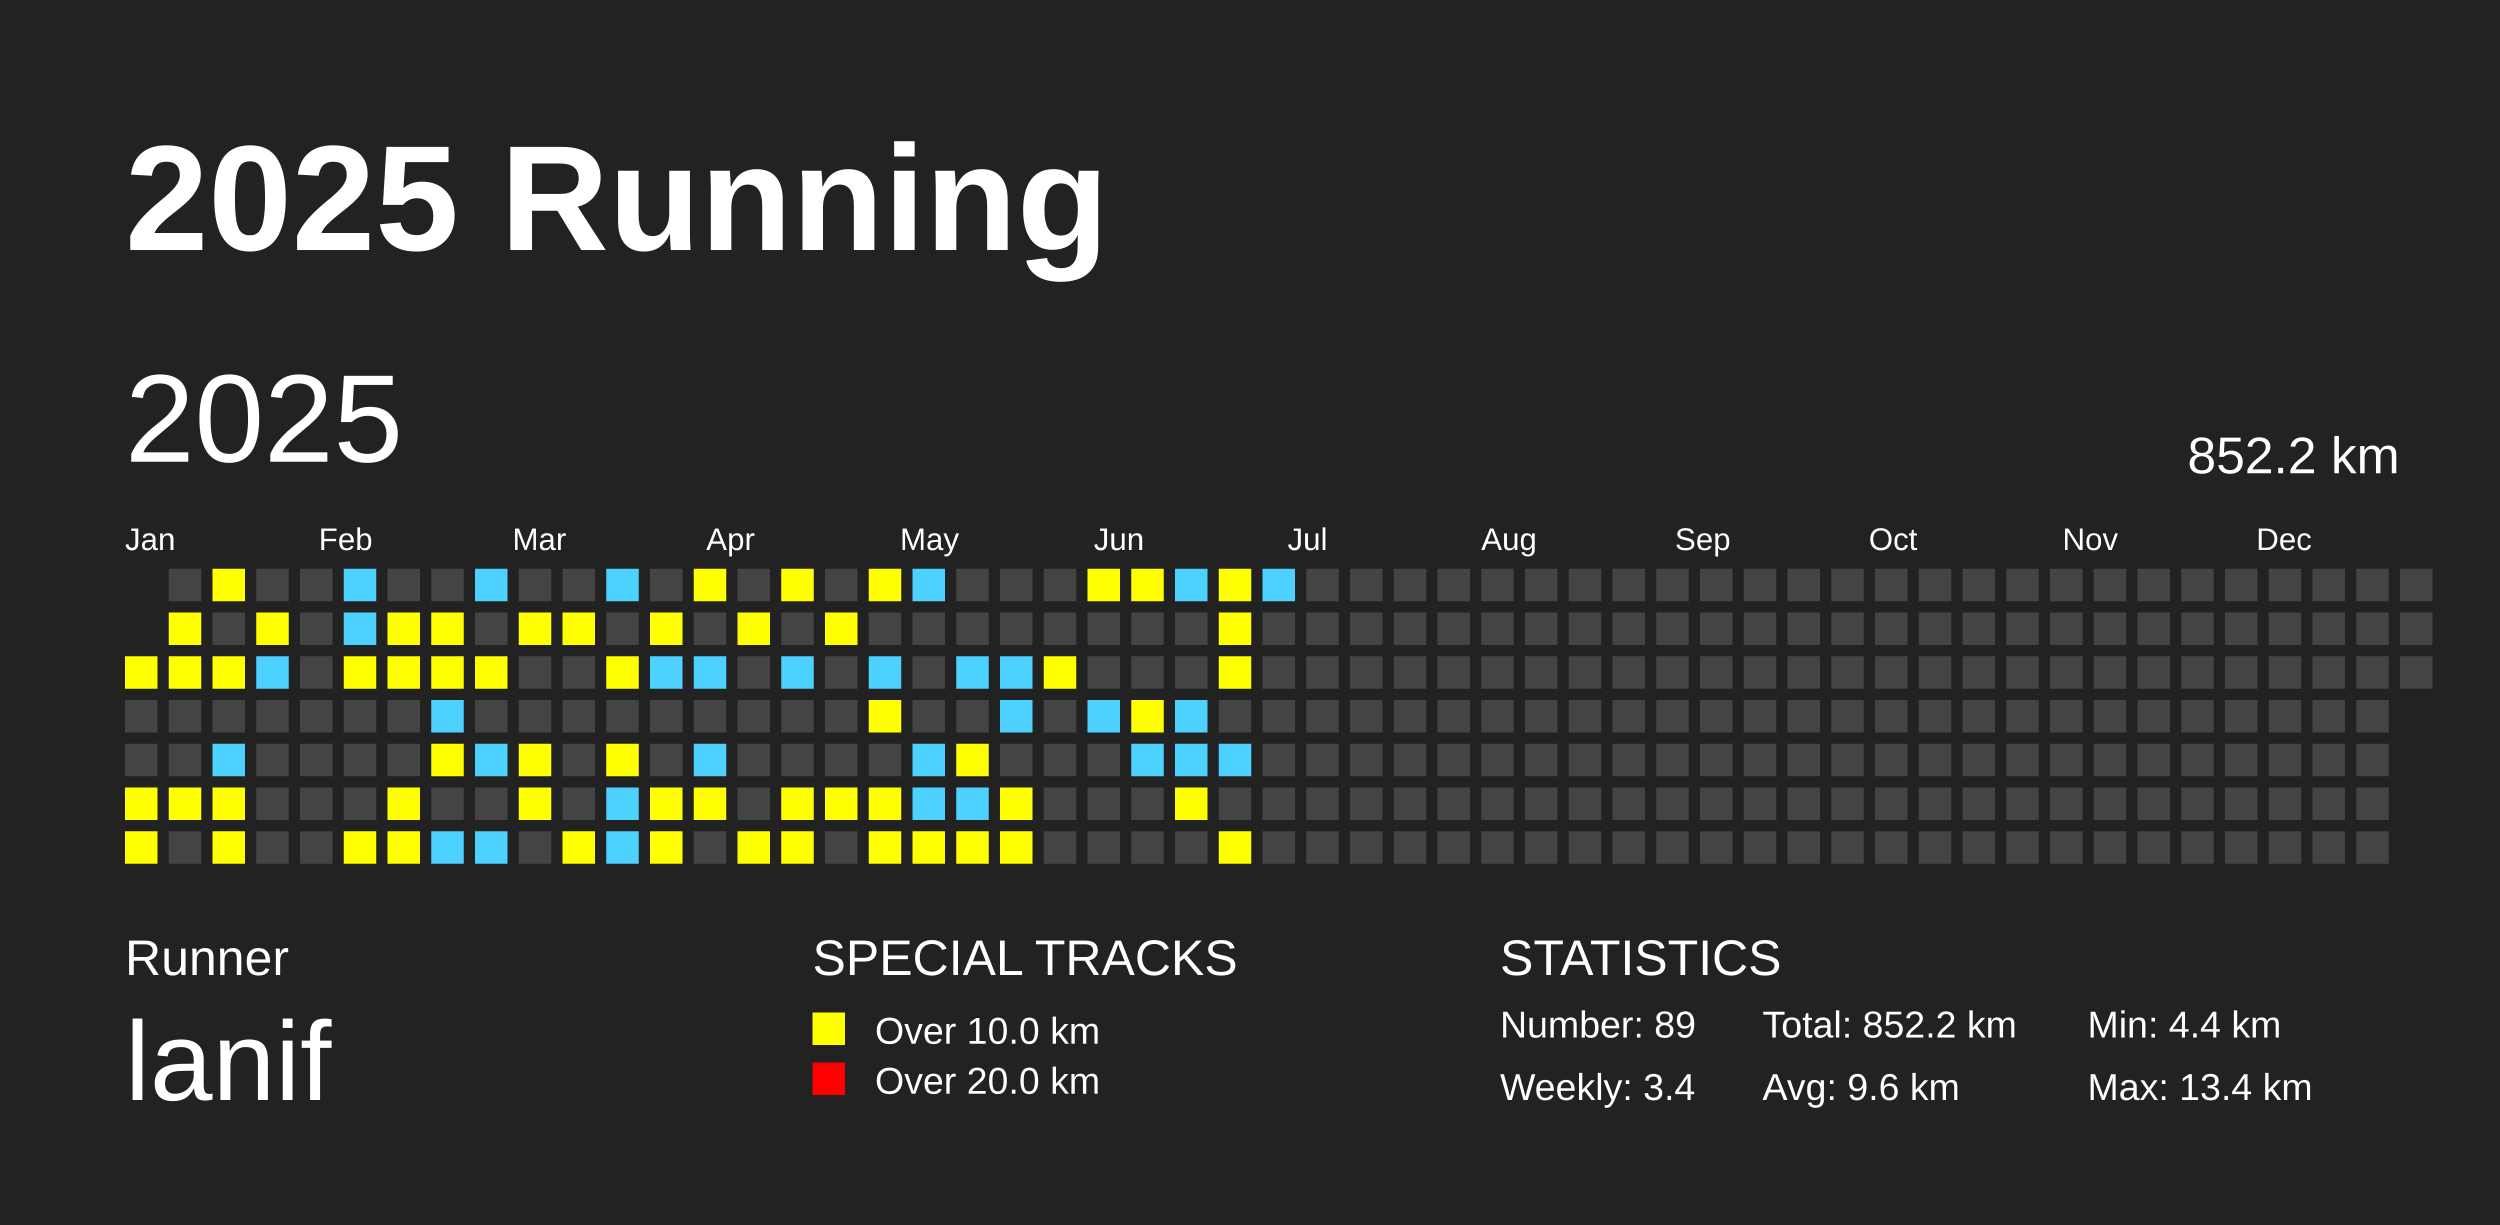
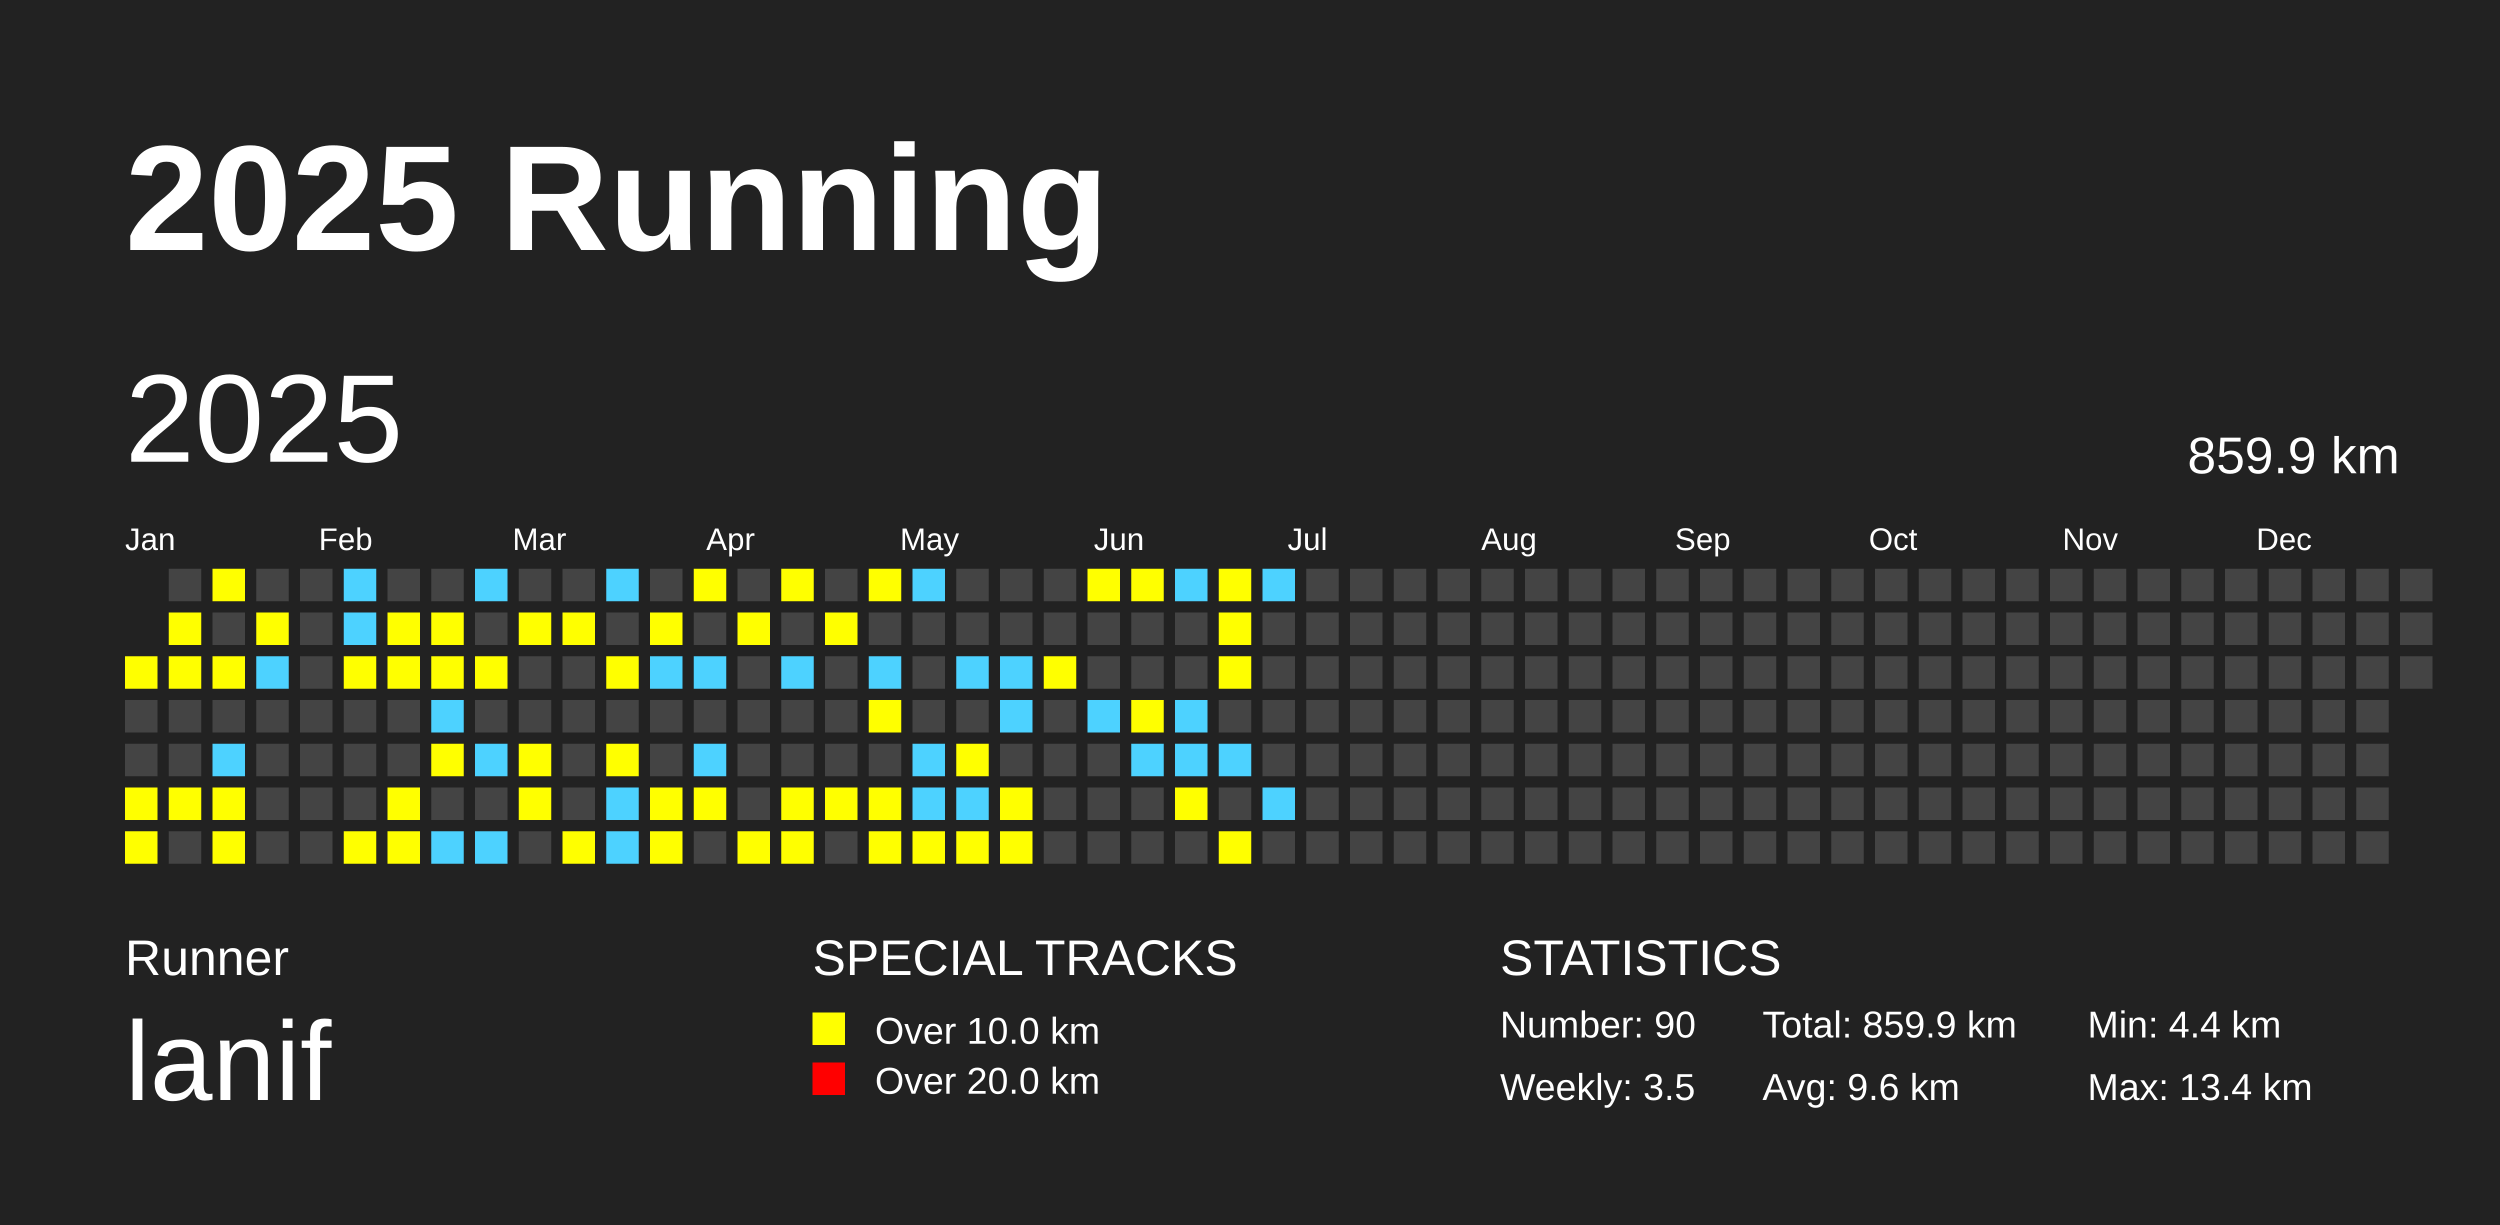
<svg xmlns="http://www.w3.org/2000/svg" baseProfile="full" height="98mm" version="1.1" viewBox="0,0,200,98" width="200mm">
  <defs />
  <rect fill="#222222" height="98" width="200" x="0" y="0" />
  <text fill="#FFFFFF" style="font-size:12px; font-family:Arial; font-weight:bold;" x="10" y="20">2025 Running</text>
  <text fill="#FFFFFF" style="font-size:4px; font-family:Arial" x="10" y="78">Runner</text>
  <text fill="#FFFFFF" style="font-size:9px; font-family:Arial" x="10" y="88">lanif</text>
  <text fill="#FFFFFF" style="font-size:4px; font-family:Arial" x="65" y="78">SPECIAL TRACKS</text>
  <rect fill="yellow" height="2.6" width="2.6" x="65" y="81" />
  <text fill="#FFFFFF" style="font-size:3px; font-family:Arial" x="70" y="83.5">Over 10.0 km</text>
  <rect fill="red" height="2.6" width="2.6" x="65" y="85" />
  <text fill="#FFFFFF" style="font-size:3px; font-family:Arial" x="70" y="87.5">Over 20.0 km</text>
  <text fill="#FFFFFF" style="font-size:4px; font-family:Arial" x="120" y="78">STATISTICS</text>
-   <text fill="#FFFFFF" style="font-size:3px; font-family:Arial" x="120" y="83">Number: 89</text>
-   <text fill="#FFFFFF" style="font-size:3px; font-family:Arial" x="120" y="88">Weekly: 3.4</text>
-   <text fill="#FFFFFF" style="font-size:3px; font-family:Arial" x="141" y="83">Total: 852.2 km</text>
+   <text fill="#FFFFFF" style="font-size:3px; font-family:Arial" x="120" y="83">Number: 90</text>
+   <text fill="#FFFFFF" style="font-size:3px; font-family:Arial" x="120" y="88">Weekly: 3.5</text>
+   <text fill="#FFFFFF" style="font-size:3px; font-family:Arial" x="141" y="83">Total: 859.9 km</text>
  <text fill="#FFFFFF" style="font-size:3px; font-family:Arial" x="141" y="88">Avg: 9.6 km</text>
  <text fill="#FFFFFF" style="font-size:3px; font-family:Arial" x="167" y="83">Min: 4.4 km</text>
  <text fill="#FFFFFF" style="font-size:3px; font-family:Arial" x="167" y="88">Max: 13.4 km</text>
  <text dominant-baseline="hanging" fill="#FFFFFF" style="font-size:10.0px; font-family:Arial;" x="10" y="30">2025</text>
-   <text dominant-baseline="hanging" fill="#FFFFFF" style="font-size:4.125px; font-family:Arial;" x="175" y="35">852.2 km</text>
+   <text dominant-baseline="hanging" fill="#FFFFFF" style="font-size:4.125px; font-family:Arial;" x="175" y="35">859.9 km</text>
  <text fill="#FFFFFF" style="font-size:2.5px; font-family:Arial" x="10.0" y="44">Jan</text>
  <text fill="#FFFFFF" style="font-size:2.5px; font-family:Arial" x="25.5" y="44">Feb</text>
  <text fill="#FFFFFF" style="font-size:2.5px; font-family:Arial" x="41.0" y="44">Mar</text>
  <text fill="#FFFFFF" style="font-size:2.5px; font-family:Arial" x="56.5" y="44">Apr</text>
  <text fill="#FFFFFF" style="font-size:2.5px; font-family:Arial" x="72.0" y="44">May</text>
  <text fill="#FFFFFF" style="font-size:2.5px; font-family:Arial" x="87.5" y="44">Jun</text>
  <text fill="#FFFFFF" style="font-size:2.5px; font-family:Arial" x="103.0" y="44">Jul</text>
  <text fill="#FFFFFF" style="font-size:2.5px; font-family:Arial" x="118.5" y="44">Aug</text>
  <text fill="#FFFFFF" style="font-size:2.5px; font-family:Arial" x="134.0" y="44">Sep</text>
  <text fill="#FFFFFF" style="font-size:2.5px; font-family:Arial" x="149.5" y="44">Oct</text>
  <text fill="#FFFFFF" style="font-size:2.5px; font-family:Arial" x="165.0" y="44">Nov</text>
  <text fill="#FFFFFF" style="font-size:2.5px; font-family:Arial" x="180.5" y="44">Dec</text>
  <rect fill="yellow" height="2.6" width="2.6" x="10.0" y="52.5" />
  <rect fill="#444444" height="2.6" width="2.6" x="10.0" y="56.0" />
  <rect fill="#444444" height="2.6" width="2.6" x="10.0" y="59.5" />
  <rect fill="yellow" height="2.6" width="2.6" x="10.0" y="63.0" />
  <rect fill="yellow" height="2.6" width="2.6" x="10.0" y="66.5" />
  <rect fill="#444444" height="2.6" width="2.6" x="13.5" y="45.5" />
  <rect fill="yellow" height="2.6" width="2.6" x="13.5" y="49.0" />
  <rect fill="yellow" height="2.6" width="2.6" x="13.5" y="52.5" />
  <rect fill="#444444" height="2.6" width="2.6" x="13.5" y="56.0" />
  <rect fill="#444444" height="2.6" width="2.6" x="13.5" y="59.5" />
  <rect fill="yellow" height="2.6" width="2.6" x="13.5" y="63.0" />
  <rect fill="#444444" height="2.6" width="2.6" x="13.5" y="66.5" />
  <rect fill="yellow" height="2.6" width="2.6" x="17.0" y="45.5" />
  <rect fill="#444444" height="2.6" width="2.6" x="17.0" y="49.0" />
  <rect fill="yellow" height="2.6" width="2.6" x="17.0" y="52.5" />
  <rect fill="#444444" height="2.6" width="2.6" x="17.0" y="56.0" />
  <rect fill="#4DD2FF" height="2.6" width="2.6" x="17.0" y="59.5" />
  <rect fill="yellow" height="2.6" width="2.6" x="17.0" y="63.0" />
  <rect fill="yellow" height="2.6" width="2.6" x="17.0" y="66.5" />
  <rect fill="#444444" height="2.6" width="2.6" x="20.5" y="45.5" />
  <rect fill="yellow" height="2.6" width="2.6" x="20.5" y="49.0" />
  <rect fill="#4DD2FF" height="2.6" width="2.6" x="20.5" y="52.5" />
  <rect fill="#444444" height="2.6" width="2.6" x="20.5" y="56.0" />
  <rect fill="#444444" height="2.6" width="2.6" x="20.5" y="59.5" />
  <rect fill="#444444" height="2.6" width="2.6" x="20.5" y="63.0" />
  <rect fill="#444444" height="2.6" width="2.6" x="20.5" y="66.5" />
  <rect fill="#444444" height="2.6" width="2.6" x="24.0" y="45.5" />
  <rect fill="#444444" height="2.6" width="2.6" x="24.0" y="49.0" />
  <rect fill="#444444" height="2.6" width="2.6" x="24.0" y="52.5" />
  <rect fill="#444444" height="2.6" width="2.6" x="24.0" y="56.0" />
  <rect fill="#444444" height="2.6" width="2.6" x="24.0" y="59.5" />
  <rect fill="#444444" height="2.6" width="2.6" x="24.0" y="63.0" />
  <rect fill="#444444" height="2.6" width="2.6" x="24.0" y="66.5" />
  <rect fill="#4DD2FF" height="2.6" width="2.6" x="27.5" y="45.5" />
  <rect fill="#4DD2FF" height="2.6" width="2.6" x="27.5" y="49.0" />
  <rect fill="yellow" height="2.6" width="2.6" x="27.5" y="52.5" />
  <rect fill="#444444" height="2.6" width="2.6" x="27.5" y="56.0" />
  <rect fill="#444444" height="2.6" width="2.6" x="27.5" y="59.5" />
  <rect fill="#444444" height="2.6" width="2.6" x="27.5" y="63.0" />
  <rect fill="yellow" height="2.6" width="2.6" x="27.5" y="66.5" />
  <rect fill="#444444" height="2.6" width="2.6" x="31.0" y="45.5" />
  <rect fill="yellow" height="2.6" width="2.6" x="31.0" y="49.0" />
  <rect fill="yellow" height="2.6" width="2.6" x="31.0" y="52.5" />
  <rect fill="#444444" height="2.6" width="2.6" x="31.0" y="56.0" />
  <rect fill="#444444" height="2.6" width="2.6" x="31.0" y="59.5" />
  <rect fill="yellow" height="2.6" width="2.6" x="31.0" y="63.0" />
  <rect fill="yellow" height="2.6" width="2.6" x="31.0" y="66.5" />
  <rect fill="#444444" height="2.6" width="2.6" x="34.5" y="45.5" />
  <rect fill="yellow" height="2.6" width="2.6" x="34.5" y="49.0" />
  <rect fill="yellow" height="2.6" width="2.6" x="34.5" y="52.5" />
  <rect fill="#4DD2FF" height="2.6" width="2.6" x="34.5" y="56.0" />
  <rect fill="yellow" height="2.6" width="2.6" x="34.5" y="59.5" />
  <rect fill="#444444" height="2.6" width="2.6" x="34.5" y="63.0" />
  <rect fill="#4DD2FF" height="2.6" width="2.6" x="34.5" y="66.5" />
  <rect fill="#4DD2FF" height="2.6" width="2.6" x="38.0" y="45.5" />
  <rect fill="#444444" height="2.6" width="2.6" x="38.0" y="49.0" />
  <rect fill="yellow" height="2.6" width="2.6" x="38.0" y="52.5" />
  <rect fill="#444444" height="2.6" width="2.6" x="38.0" y="56.0" />
  <rect fill="#4DD2FF" height="2.6" width="2.6" x="38.0" y="59.5" />
  <rect fill="#444444" height="2.6" width="2.6" x="38.0" y="63.0" />
  <rect fill="#4DD2FF" height="2.6" width="2.6" x="38.0" y="66.5" />
  <rect fill="#444444" height="2.6" width="2.6" x="41.5" y="45.5" />
  <rect fill="yellow" height="2.6" width="2.6" x="41.5" y="49.0" />
  <rect fill="#444444" height="2.6" width="2.6" x="41.5" y="52.5" />
  <rect fill="#444444" height="2.6" width="2.6" x="41.5" y="56.0" />
  <rect fill="yellow" height="2.6" width="2.6" x="41.5" y="59.5" />
  <rect fill="yellow" height="2.6" width="2.6" x="41.5" y="63.0" />
  <rect fill="#444444" height="2.6" width="2.6" x="41.5" y="66.5" />
  <rect fill="#444444" height="2.6" width="2.6" x="45.0" y="45.5" />
  <rect fill="yellow" height="2.6" width="2.6" x="45.0" y="49.0" />
  <rect fill="#444444" height="2.6" width="2.6" x="45.0" y="52.5" />
  <rect fill="#444444" height="2.6" width="2.6" x="45.0" y="56.0" />
  <rect fill="#444444" height="2.6" width="2.6" x="45.0" y="59.5" />
  <rect fill="#444444" height="2.6" width="2.6" x="45.0" y="63.0" />
  <rect fill="yellow" height="2.6" width="2.6" x="45.0" y="66.5" />
  <rect fill="#4DD2FF" height="2.6" width="2.6" x="48.5" y="45.5" />
  <rect fill="#444444" height="2.6" width="2.6" x="48.5" y="49.0" />
  <rect fill="yellow" height="2.6" width="2.6" x="48.5" y="52.5" />
  <rect fill="#444444" height="2.6" width="2.6" x="48.5" y="56.0" />
  <rect fill="yellow" height="2.6" width="2.6" x="48.5" y="59.5" />
  <rect fill="#4DD2FF" height="2.6" width="2.6" x="48.5" y="63.0" />
  <rect fill="#4DD2FF" height="2.6" width="2.6" x="48.5" y="66.5" />
  <rect fill="#444444" height="2.6" width="2.6" x="52.0" y="45.5" />
  <rect fill="yellow" height="2.6" width="2.6" x="52.0" y="49.0" />
  <rect fill="#4DD2FF" height="2.6" width="2.6" x="52.0" y="52.5" />
  <rect fill="#444444" height="2.6" width="2.6" x="52.0" y="56.0" />
  <rect fill="#444444" height="2.6" width="2.6" x="52.0" y="59.5" />
  <rect fill="yellow" height="2.6" width="2.6" x="52.0" y="63.0" />
  <rect fill="yellow" height="2.6" width="2.6" x="52.0" y="66.5" />
  <rect fill="yellow" height="2.6" width="2.6" x="55.5" y="45.5" />
  <rect fill="#444444" height="2.6" width="2.6" x="55.5" y="49.0" />
  <rect fill="#4DD2FF" height="2.6" width="2.6" x="55.5" y="52.5" />
  <rect fill="#444444" height="2.6" width="2.6" x="55.5" y="56.0" />
  <rect fill="#4DD2FF" height="2.6" width="2.6" x="55.5" y="59.5" />
  <rect fill="yellow" height="2.6" width="2.6" x="55.5" y="63.0" />
  <rect fill="#444444" height="2.6" width="2.6" x="55.5" y="66.5" />
  <rect fill="#444444" height="2.6" width="2.6" x="59.0" y="45.5" />
  <rect fill="yellow" height="2.6" width="2.6" x="59.0" y="49.0" />
  <rect fill="#444444" height="2.6" width="2.6" x="59.0" y="52.5" />
  <rect fill="#444444" height="2.6" width="2.6" x="59.0" y="56.0" />
  <rect fill="#444444" height="2.6" width="2.6" x="59.0" y="59.5" />
  <rect fill="#444444" height="2.6" width="2.6" x="59.0" y="63.0" />
  <rect fill="yellow" height="2.6" width="2.6" x="59.0" y="66.5" />
  <rect fill="yellow" height="2.6" width="2.6" x="62.5" y="45.5" />
  <rect fill="#444444" height="2.6" width="2.6" x="62.5" y="49.0" />
  <rect fill="#4DD2FF" height="2.6" width="2.6" x="62.5" y="52.5" />
  <rect fill="#444444" height="2.6" width="2.6" x="62.5" y="56.0" />
  <rect fill="#444444" height="2.6" width="2.6" x="62.5" y="59.5" />
  <rect fill="yellow" height="2.6" width="2.6" x="62.5" y="63.0" />
  <rect fill="yellow" height="2.6" width="2.6" x="62.5" y="66.5" />
  <rect fill="#444444" height="2.6" width="2.6" x="66.0" y="45.5" />
  <rect fill="yellow" height="2.6" width="2.6" x="66.0" y="49.0" />
  <rect fill="#444444" height="2.6" width="2.6" x="66.0" y="52.5" />
  <rect fill="#444444" height="2.6" width="2.6" x="66.0" y="56.0" />
  <rect fill="#444444" height="2.6" width="2.6" x="66.0" y="59.5" />
  <rect fill="yellow" height="2.6" width="2.6" x="66.0" y="63.0" />
  <rect fill="#444444" height="2.6" width="2.6" x="66.0" y="66.5" />
  <rect fill="yellow" height="2.6" width="2.6" x="69.5" y="45.5" />
  <rect fill="#444444" height="2.6" width="2.6" x="69.5" y="49.0" />
  <rect fill="#4DD2FF" height="2.6" width="2.6" x="69.5" y="52.5" />
  <rect fill="yellow" height="2.6" width="2.6" x="69.5" y="56.0" />
  <rect fill="#444444" height="2.6" width="2.6" x="69.5" y="59.5" />
  <rect fill="yellow" height="2.6" width="2.6" x="69.5" y="63.0" />
  <rect fill="yellow" height="2.6" width="2.6" x="69.5" y="66.5" />
  <rect fill="#4DD2FF" height="2.6" width="2.6" x="73.0" y="45.5" />
  <rect fill="#444444" height="2.6" width="2.6" x="73.0" y="49.0" />
  <rect fill="#444444" height="2.6" width="2.6" x="73.0" y="52.5" />
  <rect fill="#444444" height="2.6" width="2.6" x="73.0" y="56.0" />
  <rect fill="#4DD2FF" height="2.6" width="2.6" x="73.0" y="59.5" />
  <rect fill="#4DD2FF" height="2.6" width="2.6" x="73.0" y="63.0" />
  <rect fill="yellow" height="2.6" width="2.6" x="73.0" y="66.5" />
  <rect fill="#444444" height="2.6" width="2.6" x="76.5" y="45.5" />
  <rect fill="#444444" height="2.6" width="2.6" x="76.5" y="49.0" />
  <rect fill="#4DD2FF" height="2.6" width="2.6" x="76.5" y="52.5" />
  <rect fill="#444444" height="2.6" width="2.6" x="76.5" y="56.0" />
  <rect fill="yellow" height="2.6" width="2.6" x="76.5" y="59.5" />
  <rect fill="#4DD2FF" height="2.6" width="2.6" x="76.5" y="63.0" />
  <rect fill="yellow" height="2.6" width="2.6" x="76.5" y="66.5" />
  <rect fill="#444444" height="2.6" width="2.6" x="80.0" y="45.5" />
  <rect fill="#444444" height="2.6" width="2.6" x="80.0" y="49.0" />
  <rect fill="#4DD2FF" height="2.6" width="2.6" x="80.0" y="52.5" />
  <rect fill="#4DD2FF" height="2.6" width="2.6" x="80.0" y="56.0" />
  <rect fill="#444444" height="2.6" width="2.6" x="80.0" y="59.5" />
  <rect fill="yellow" height="2.6" width="2.6" x="80.0" y="63.0" />
  <rect fill="yellow" height="2.6" width="2.6" x="80.0" y="66.5" />
  <rect fill="#444444" height="2.6" width="2.6" x="83.5" y="45.5" />
  <rect fill="#444444" height="2.6" width="2.6" x="83.5" y="49.0" />
  <rect fill="yellow" height="2.6" width="2.6" x="83.5" y="52.5" />
  <rect fill="#444444" height="2.6" width="2.6" x="83.5" y="56.0" />
  <rect fill="#444444" height="2.6" width="2.6" x="83.5" y="59.5" />
  <rect fill="#444444" height="2.6" width="2.6" x="83.5" y="63.0" />
  <rect fill="#444444" height="2.6" width="2.6" x="83.5" y="66.5" />
  <rect fill="yellow" height="2.6" width="2.6" x="87.0" y="45.5" />
  <rect fill="#444444" height="2.6" width="2.6" x="87.0" y="49.0" />
  <rect fill="#444444" height="2.6" width="2.6" x="87.0" y="52.5" />
  <rect fill="#4DD2FF" height="2.6" width="2.6" x="87.0" y="56.0" />
  <rect fill="#444444" height="2.6" width="2.6" x="87.0" y="59.5" />
  <rect fill="#444444" height="2.6" width="2.6" x="87.0" y="63.0" />
  <rect fill="#444444" height="2.6" width="2.6" x="87.0" y="66.5" />
  <rect fill="yellow" height="2.6" width="2.6" x="90.5" y="45.5" />
  <rect fill="#444444" height="2.6" width="2.6" x="90.5" y="49.0" />
  <rect fill="#444444" height="2.6" width="2.6" x="90.5" y="52.5" />
  <rect fill="yellow" height="2.6" width="2.6" x="90.5" y="56.0" />
  <rect fill="#4DD2FF" height="2.6" width="2.6" x="90.5" y="59.5" />
  <rect fill="#444444" height="2.6" width="2.6" x="90.5" y="63.0" />
  <rect fill="#444444" height="2.6" width="2.6" x="90.5" y="66.5" />
  <rect fill="#4DD2FF" height="2.6" width="2.6" x="94.0" y="45.5" />
  <rect fill="#444444" height="2.6" width="2.6" x="94.0" y="49.0" />
  <rect fill="#444444" height="2.6" width="2.6" x="94.0" y="52.5" />
  <rect fill="#4DD2FF" height="2.6" width="2.6" x="94.0" y="56.0" />
  <rect fill="#4DD2FF" height="2.6" width="2.6" x="94.0" y="59.5" />
  <rect fill="yellow" height="2.6" width="2.6" x="94.0" y="63.0" />
  <rect fill="#444444" height="2.6" width="2.6" x="94.0" y="66.5" />
  <rect fill="yellow" height="2.6" width="2.6" x="97.5" y="45.5" />
  <rect fill="yellow" height="2.6" width="2.6" x="97.5" y="49.0" />
  <rect fill="yellow" height="2.6" width="2.6" x="97.5" y="52.5" />
  <rect fill="#444444" height="2.6" width="2.6" x="97.5" y="56.0" />
  <rect fill="#4DD2FF" height="2.6" width="2.6" x="97.5" y="59.5" />
  <rect fill="#444444" height="2.6" width="2.6" x="97.5" y="63.0" />
  <rect fill="yellow" height="2.6" width="2.6" x="97.5" y="66.5" />
  <rect fill="#4DD2FF" height="2.6" width="2.6" x="101.0" y="45.5" />
  <rect fill="#444444" height="2.6" width="2.6" x="101.0" y="49.0" />
  <rect fill="#444444" height="2.6" width="2.6" x="101.0" y="52.5" />
  <rect fill="#444444" height="2.6" width="2.6" x="101.0" y="56.0" />
  <rect fill="#444444" height="2.6" width="2.6" x="101.0" y="59.5" />
-   <rect fill="#444444" height="2.6" width="2.6" x="101.0" y="63.0" />
+   <rect fill="#4DD2FF" height="2.6" width="2.6" x="101.0" y="63.0" />
  <rect fill="#444444" height="2.6" width="2.6" x="101.0" y="66.5" />
  <rect fill="#444444" height="2.6" width="2.6" x="104.5" y="45.5" />
  <rect fill="#444444" height="2.6" width="2.6" x="104.5" y="49.0" />
  <rect fill="#444444" height="2.6" width="2.6" x="104.5" y="52.5" />
  <rect fill="#444444" height="2.6" width="2.6" x="104.5" y="56.0" />
  <rect fill="#444444" height="2.6" width="2.6" x="104.5" y="59.5" />
  <rect fill="#444444" height="2.6" width="2.6" x="104.5" y="63.0" />
  <rect fill="#444444" height="2.6" width="2.6" x="104.5" y="66.5" />
  <rect fill="#444444" height="2.6" width="2.6" x="108.0" y="45.5" />
  <rect fill="#444444" height="2.6" width="2.6" x="108.0" y="49.0" />
  <rect fill="#444444" height="2.6" width="2.6" x="108.0" y="52.5" />
  <rect fill="#444444" height="2.6" width="2.6" x="108.0" y="56.0" />
  <rect fill="#444444" height="2.6" width="2.6" x="108.0" y="59.5" />
  <rect fill="#444444" height="2.6" width="2.6" x="108.0" y="63.0" />
  <rect fill="#444444" height="2.6" width="2.6" x="108.0" y="66.5" />
  <rect fill="#444444" height="2.6" width="2.6" x="111.5" y="45.5" />
  <rect fill="#444444" height="2.6" width="2.6" x="111.5" y="49.0" />
  <rect fill="#444444" height="2.6" width="2.6" x="111.5" y="52.5" />
  <rect fill="#444444" height="2.6" width="2.6" x="111.5" y="56.0" />
  <rect fill="#444444" height="2.6" width="2.6" x="111.5" y="59.5" />
  <rect fill="#444444" height="2.6" width="2.6" x="111.5" y="63.0" />
  <rect fill="#444444" height="2.6" width="2.6" x="111.5" y="66.5" />
  <rect fill="#444444" height="2.6" width="2.6" x="115.0" y="45.5" />
  <rect fill="#444444" height="2.6" width="2.6" x="115.0" y="49.0" />
  <rect fill="#444444" height="2.6" width="2.6" x="115.0" y="52.5" />
  <rect fill="#444444" height="2.6" width="2.6" x="115.0" y="56.0" />
  <rect fill="#444444" height="2.6" width="2.6" x="115.0" y="59.5" />
  <rect fill="#444444" height="2.6" width="2.6" x="115.0" y="63.0" />
  <rect fill="#444444" height="2.6" width="2.6" x="115.0" y="66.5" />
  <rect fill="#444444" height="2.6" width="2.6" x="118.5" y="45.5" />
  <rect fill="#444444" height="2.6" width="2.6" x="118.5" y="49.0" />
  <rect fill="#444444" height="2.6" width="2.6" x="118.5" y="52.5" />
  <rect fill="#444444" height="2.6" width="2.6" x="118.5" y="56.0" />
  <rect fill="#444444" height="2.6" width="2.6" x="118.5" y="59.5" />
  <rect fill="#444444" height="2.6" width="2.6" x="118.5" y="63.0" />
  <rect fill="#444444" height="2.6" width="2.6" x="118.5" y="66.5" />
  <rect fill="#444444" height="2.6" width="2.6" x="122.0" y="45.5" />
  <rect fill="#444444" height="2.6" width="2.6" x="122.0" y="49.0" />
  <rect fill="#444444" height="2.6" width="2.6" x="122.0" y="52.5" />
  <rect fill="#444444" height="2.6" width="2.6" x="122.0" y="56.0" />
  <rect fill="#444444" height="2.6" width="2.6" x="122.0" y="59.5" />
  <rect fill="#444444" height="2.6" width="2.6" x="122.0" y="63.0" />
  <rect fill="#444444" height="2.6" width="2.6" x="122.0" y="66.5" />
  <rect fill="#444444" height="2.6" width="2.6" x="125.5" y="45.5" />
  <rect fill="#444444" height="2.6" width="2.6" x="125.5" y="49.0" />
  <rect fill="#444444" height="2.6" width="2.6" x="125.5" y="52.5" />
  <rect fill="#444444" height="2.6" width="2.6" x="125.5" y="56.0" />
  <rect fill="#444444" height="2.6" width="2.6" x="125.5" y="59.5" />
  <rect fill="#444444" height="2.6" width="2.6" x="125.5" y="63.0" />
  <rect fill="#444444" height="2.6" width="2.6" x="125.5" y="66.5" />
  <rect fill="#444444" height="2.6" width="2.6" x="129.0" y="45.5" />
  <rect fill="#444444" height="2.6" width="2.6" x="129.0" y="49.0" />
  <rect fill="#444444" height="2.6" width="2.6" x="129.0" y="52.5" />
  <rect fill="#444444" height="2.6" width="2.6" x="129.0" y="56.0" />
  <rect fill="#444444" height="2.6" width="2.6" x="129.0" y="59.5" />
  <rect fill="#444444" height="2.6" width="2.6" x="129.0" y="63.0" />
  <rect fill="#444444" height="2.6" width="2.6" x="129.0" y="66.5" />
  <rect fill="#444444" height="2.6" width="2.6" x="132.5" y="45.5" />
  <rect fill="#444444" height="2.6" width="2.6" x="132.5" y="49.0" />
  <rect fill="#444444" height="2.6" width="2.6" x="132.5" y="52.5" />
  <rect fill="#444444" height="2.6" width="2.6" x="132.5" y="56.0" />
  <rect fill="#444444" height="2.6" width="2.6" x="132.5" y="59.5" />
  <rect fill="#444444" height="2.6" width="2.6" x="132.5" y="63.0" />
  <rect fill="#444444" height="2.6" width="2.6" x="132.5" y="66.5" />
  <rect fill="#444444" height="2.6" width="2.6" x="136.0" y="45.5" />
  <rect fill="#444444" height="2.6" width="2.6" x="136.0" y="49.0" />
  <rect fill="#444444" height="2.6" width="2.6" x="136.0" y="52.5" />
  <rect fill="#444444" height="2.6" width="2.6" x="136.0" y="56.0" />
  <rect fill="#444444" height="2.6" width="2.6" x="136.0" y="59.5" />
  <rect fill="#444444" height="2.6" width="2.6" x="136.0" y="63.0" />
  <rect fill="#444444" height="2.6" width="2.6" x="136.0" y="66.5" />
  <rect fill="#444444" height="2.6" width="2.6" x="139.5" y="45.5" />
  <rect fill="#444444" height="2.6" width="2.6" x="139.5" y="49.0" />
  <rect fill="#444444" height="2.6" width="2.6" x="139.5" y="52.5" />
  <rect fill="#444444" height="2.6" width="2.6" x="139.5" y="56.0" />
  <rect fill="#444444" height="2.6" width="2.6" x="139.5" y="59.5" />
  <rect fill="#444444" height="2.6" width="2.6" x="139.5" y="63.0" />
  <rect fill="#444444" height="2.6" width="2.6" x="139.5" y="66.5" />
  <rect fill="#444444" height="2.6" width="2.6" x="143.0" y="45.5" />
  <rect fill="#444444" height="2.6" width="2.6" x="143.0" y="49.0" />
  <rect fill="#444444" height="2.6" width="2.6" x="143.0" y="52.5" />
  <rect fill="#444444" height="2.6" width="2.6" x="143.0" y="56.0" />
  <rect fill="#444444" height="2.6" width="2.6" x="143.0" y="59.5" />
  <rect fill="#444444" height="2.6" width="2.6" x="143.0" y="63.0" />
  <rect fill="#444444" height="2.6" width="2.6" x="143.0" y="66.5" />
  <rect fill="#444444" height="2.6" width="2.6" x="146.5" y="45.5" />
  <rect fill="#444444" height="2.6" width="2.6" x="146.5" y="49.0" />
  <rect fill="#444444" height="2.6" width="2.6" x="146.5" y="52.5" />
  <rect fill="#444444" height="2.6" width="2.6" x="146.5" y="56.0" />
  <rect fill="#444444" height="2.6" width="2.6" x="146.5" y="59.5" />
  <rect fill="#444444" height="2.6" width="2.6" x="146.5" y="63.0" />
  <rect fill="#444444" height="2.6" width="2.6" x="146.5" y="66.5" />
  <rect fill="#444444" height="2.6" width="2.6" x="150.0" y="45.5" />
  <rect fill="#444444" height="2.6" width="2.6" x="150.0" y="49.0" />
  <rect fill="#444444" height="2.6" width="2.6" x="150.0" y="52.5" />
  <rect fill="#444444" height="2.6" width="2.6" x="150.0" y="56.0" />
  <rect fill="#444444" height="2.6" width="2.6" x="150.0" y="59.5" />
  <rect fill="#444444" height="2.6" width="2.6" x="150.0" y="63.0" />
  <rect fill="#444444" height="2.6" width="2.6" x="150.0" y="66.5" />
  <rect fill="#444444" height="2.6" width="2.6" x="153.5" y="45.5" />
  <rect fill="#444444" height="2.6" width="2.6" x="153.5" y="49.0" />
  <rect fill="#444444" height="2.6" width="2.6" x="153.5" y="52.5" />
  <rect fill="#444444" height="2.6" width="2.6" x="153.5" y="56.0" />
  <rect fill="#444444" height="2.6" width="2.6" x="153.5" y="59.5" />
  <rect fill="#444444" height="2.6" width="2.6" x="153.5" y="63.0" />
  <rect fill="#444444" height="2.6" width="2.6" x="153.5" y="66.5" />
  <rect fill="#444444" height="2.6" width="2.6" x="157.0" y="45.5" />
  <rect fill="#444444" height="2.6" width="2.6" x="157.0" y="49.0" />
  <rect fill="#444444" height="2.6" width="2.6" x="157.0" y="52.5" />
  <rect fill="#444444" height="2.6" width="2.6" x="157.0" y="56.0" />
  <rect fill="#444444" height="2.6" width="2.6" x="157.0" y="59.5" />
  <rect fill="#444444" height="2.6" width="2.6" x="157.0" y="63.0" />
  <rect fill="#444444" height="2.6" width="2.6" x="157.0" y="66.5" />
  <rect fill="#444444" height="2.6" width="2.6" x="160.5" y="45.5" />
  <rect fill="#444444" height="2.6" width="2.6" x="160.5" y="49.0" />
  <rect fill="#444444" height="2.6" width="2.6" x="160.5" y="52.5" />
  <rect fill="#444444" height="2.6" width="2.6" x="160.5" y="56.0" />
  <rect fill="#444444" height="2.6" width="2.6" x="160.5" y="59.5" />
  <rect fill="#444444" height="2.6" width="2.6" x="160.5" y="63.0" />
  <rect fill="#444444" height="2.6" width="2.6" x="160.5" y="66.5" />
  <rect fill="#444444" height="2.6" width="2.6" x="164.0" y="45.5" />
  <rect fill="#444444" height="2.6" width="2.6" x="164.0" y="49.0" />
  <rect fill="#444444" height="2.6" width="2.6" x="164.0" y="52.5" />
  <rect fill="#444444" height="2.6" width="2.6" x="164.0" y="56.0" />
  <rect fill="#444444" height="2.6" width="2.6" x="164.0" y="59.5" />
  <rect fill="#444444" height="2.6" width="2.6" x="164.0" y="63.0" />
  <rect fill="#444444" height="2.6" width="2.6" x="164.0" y="66.5" />
  <rect fill="#444444" height="2.6" width="2.6" x="167.5" y="45.5" />
  <rect fill="#444444" height="2.6" width="2.6" x="167.5" y="49.0" />
  <rect fill="#444444" height="2.6" width="2.6" x="167.5" y="52.5" />
  <rect fill="#444444" height="2.6" width="2.6" x="167.5" y="56.0" />
  <rect fill="#444444" height="2.6" width="2.6" x="167.5" y="59.5" />
  <rect fill="#444444" height="2.6" width="2.6" x="167.5" y="63.0" />
  <rect fill="#444444" height="2.6" width="2.6" x="167.5" y="66.5" />
  <rect fill="#444444" height="2.6" width="2.6" x="171.0" y="45.5" />
  <rect fill="#444444" height="2.6" width="2.6" x="171.0" y="49.0" />
  <rect fill="#444444" height="2.6" width="2.6" x="171.0" y="52.5" />
  <rect fill="#444444" height="2.6" width="2.6" x="171.0" y="56.0" />
  <rect fill="#444444" height="2.6" width="2.6" x="171.0" y="59.5" />
  <rect fill="#444444" height="2.6" width="2.6" x="171.0" y="63.0" />
  <rect fill="#444444" height="2.6" width="2.6" x="171.0" y="66.5" />
  <rect fill="#444444" height="2.6" width="2.6" x="174.5" y="45.5" />
  <rect fill="#444444" height="2.6" width="2.6" x="174.5" y="49.0" />
  <rect fill="#444444" height="2.6" width="2.6" x="174.5" y="52.5" />
  <rect fill="#444444" height="2.6" width="2.6" x="174.5" y="56.0" />
  <rect fill="#444444" height="2.6" width="2.6" x="174.5" y="59.5" />
  <rect fill="#444444" height="2.6" width="2.6" x="174.5" y="63.0" />
  <rect fill="#444444" height="2.6" width="2.6" x="174.5" y="66.5" />
  <rect fill="#444444" height="2.6" width="2.6" x="178.0" y="45.5" />
  <rect fill="#444444" height="2.6" width="2.6" x="178.0" y="49.0" />
  <rect fill="#444444" height="2.6" width="2.6" x="178.0" y="52.5" />
  <rect fill="#444444" height="2.6" width="2.6" x="178.0" y="56.0" />
  <rect fill="#444444" height="2.6" width="2.6" x="178.0" y="59.5" />
  <rect fill="#444444" height="2.6" width="2.6" x="178.0" y="63.0" />
  <rect fill="#444444" height="2.6" width="2.6" x="178.0" y="66.5" />
  <rect fill="#444444" height="2.6" width="2.6" x="181.5" y="45.5" />
  <rect fill="#444444" height="2.6" width="2.6" x="181.5" y="49.0" />
  <rect fill="#444444" height="2.6" width="2.6" x="181.5" y="52.5" />
  <rect fill="#444444" height="2.6" width="2.6" x="181.5" y="56.0" />
  <rect fill="#444444" height="2.6" width="2.6" x="181.5" y="59.5" />
  <rect fill="#444444" height="2.6" width="2.6" x="181.5" y="63.0" />
  <rect fill="#444444" height="2.6" width="2.6" x="181.5" y="66.5" />
  <rect fill="#444444" height="2.6" width="2.6" x="185.0" y="45.5" />
  <rect fill="#444444" height="2.6" width="2.6" x="185.0" y="49.0" />
  <rect fill="#444444" height="2.6" width="2.6" x="185.0" y="52.5" />
  <rect fill="#444444" height="2.6" width="2.6" x="185.0" y="56.0" />
  <rect fill="#444444" height="2.6" width="2.6" x="185.0" y="59.5" />
  <rect fill="#444444" height="2.6" width="2.6" x="185.0" y="63.0" />
  <rect fill="#444444" height="2.6" width="2.6" x="185.0" y="66.5" />
  <rect fill="#444444" height="2.6" width="2.6" x="188.5" y="45.5" />
  <rect fill="#444444" height="2.6" width="2.6" x="188.5" y="49.0" />
  <rect fill="#444444" height="2.6" width="2.6" x="188.5" y="52.5" />
  <rect fill="#444444" height="2.6" width="2.6" x="188.5" y="56.0" />
  <rect fill="#444444" height="2.6" width="2.6" x="188.5" y="59.5" />
  <rect fill="#444444" height="2.6" width="2.6" x="188.5" y="63.0" />
  <rect fill="#444444" height="2.6" width="2.6" x="188.5" y="66.5" />
  <rect fill="#444444" height="2.6" width="2.6" x="192.0" y="45.5" />
  <rect fill="#444444" height="2.6" width="2.6" x="192.0" y="49.0" />
  <rect fill="#444444" height="2.6" width="2.6" x="192.0" y="52.5" />
</svg>
